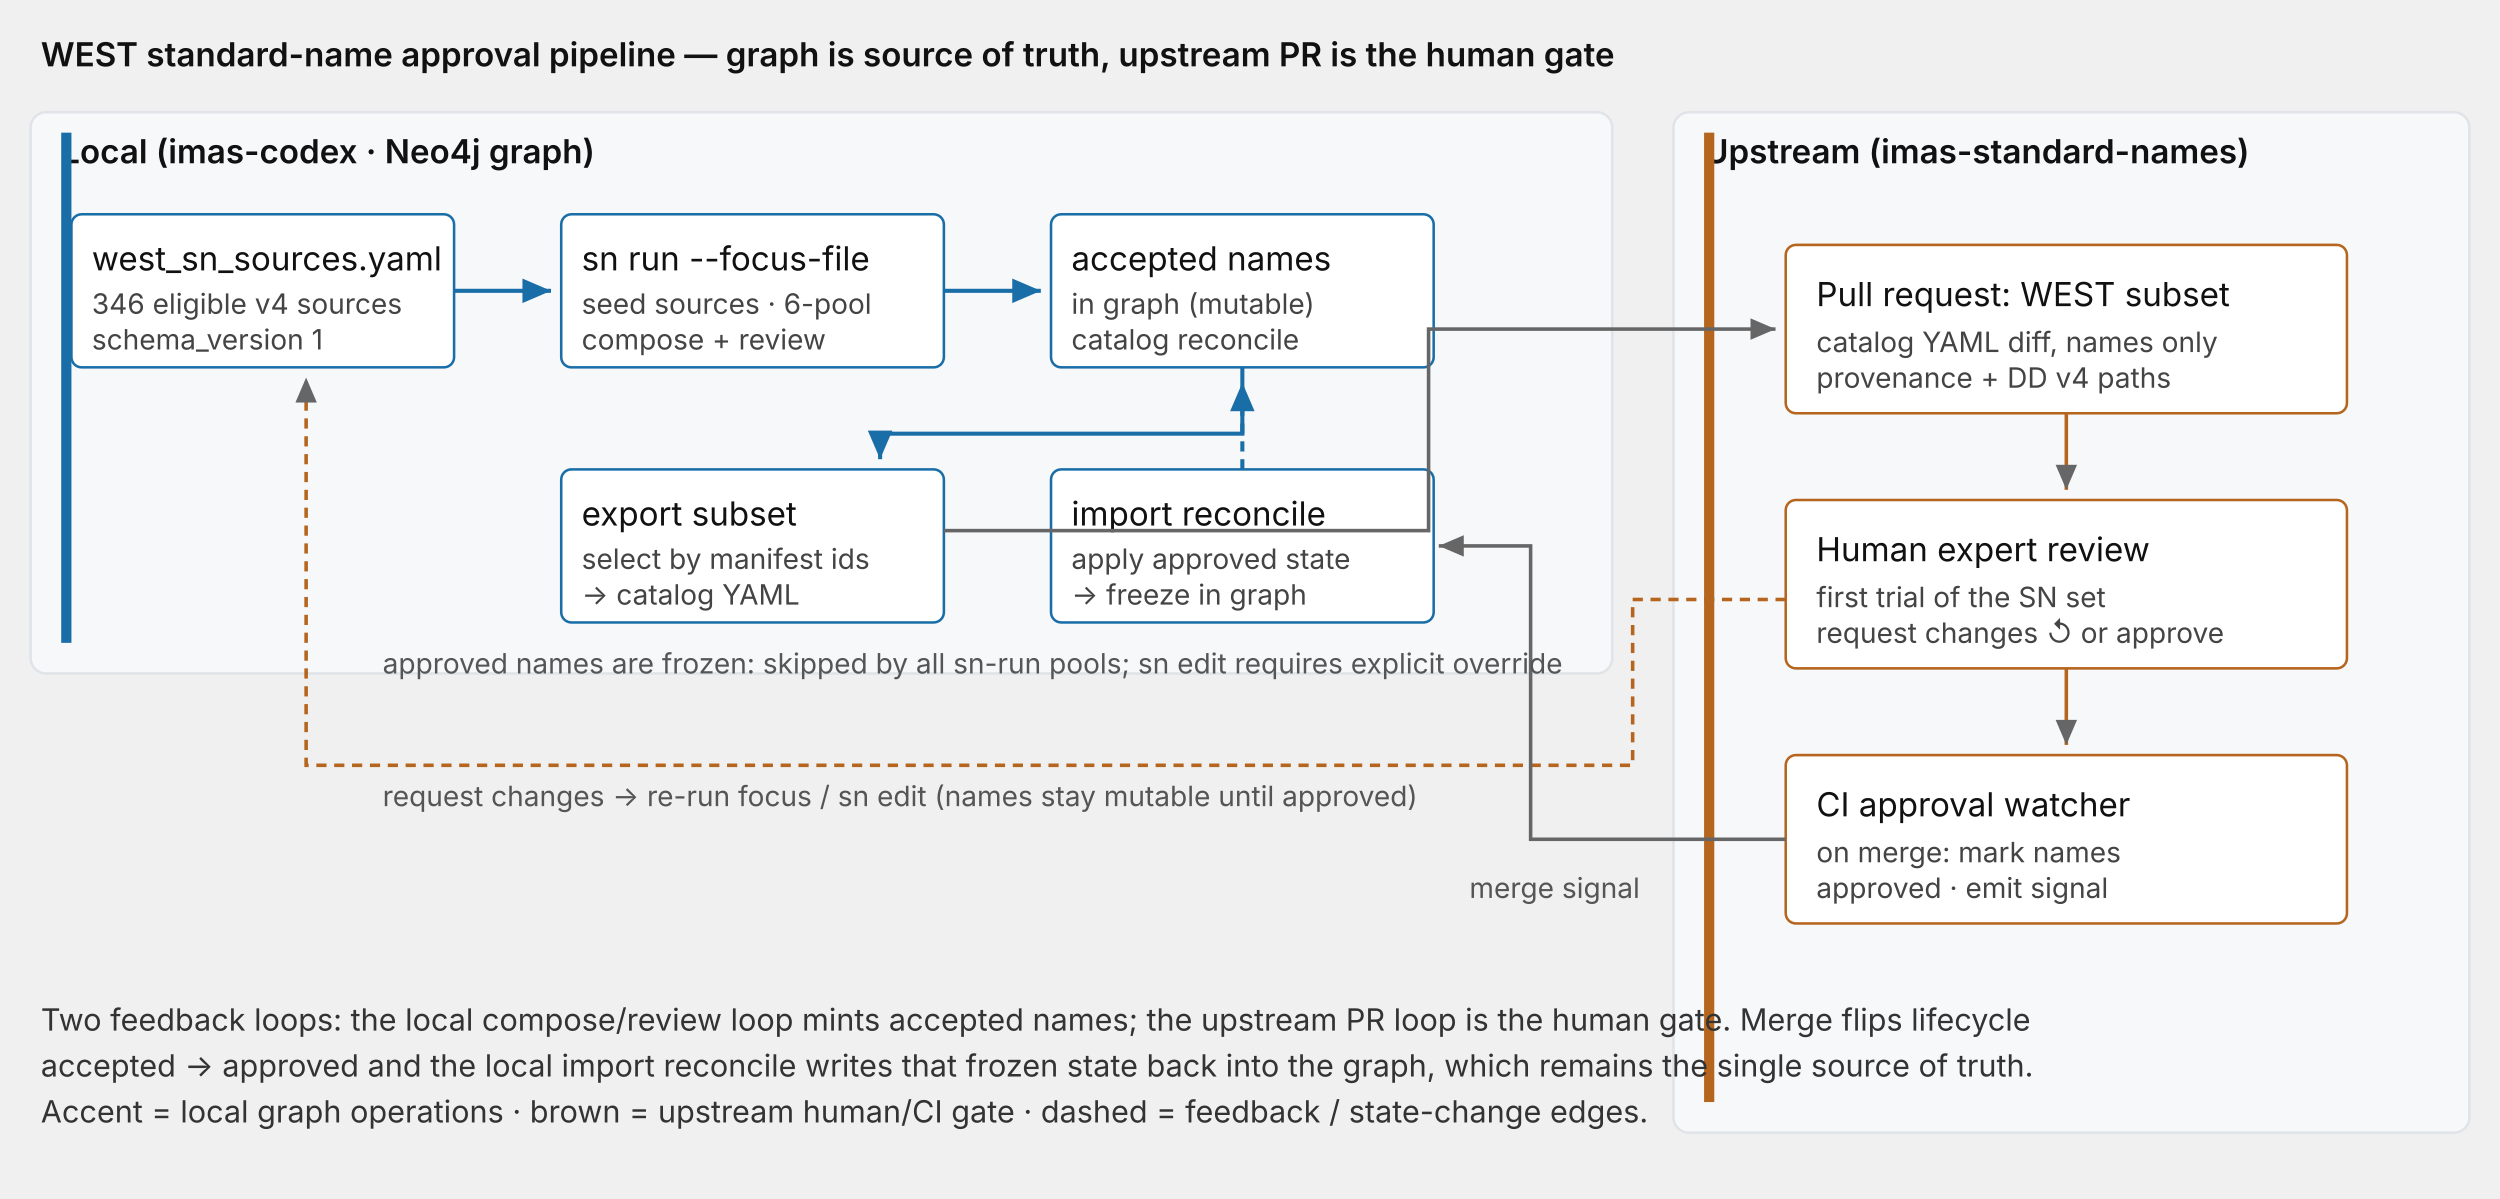
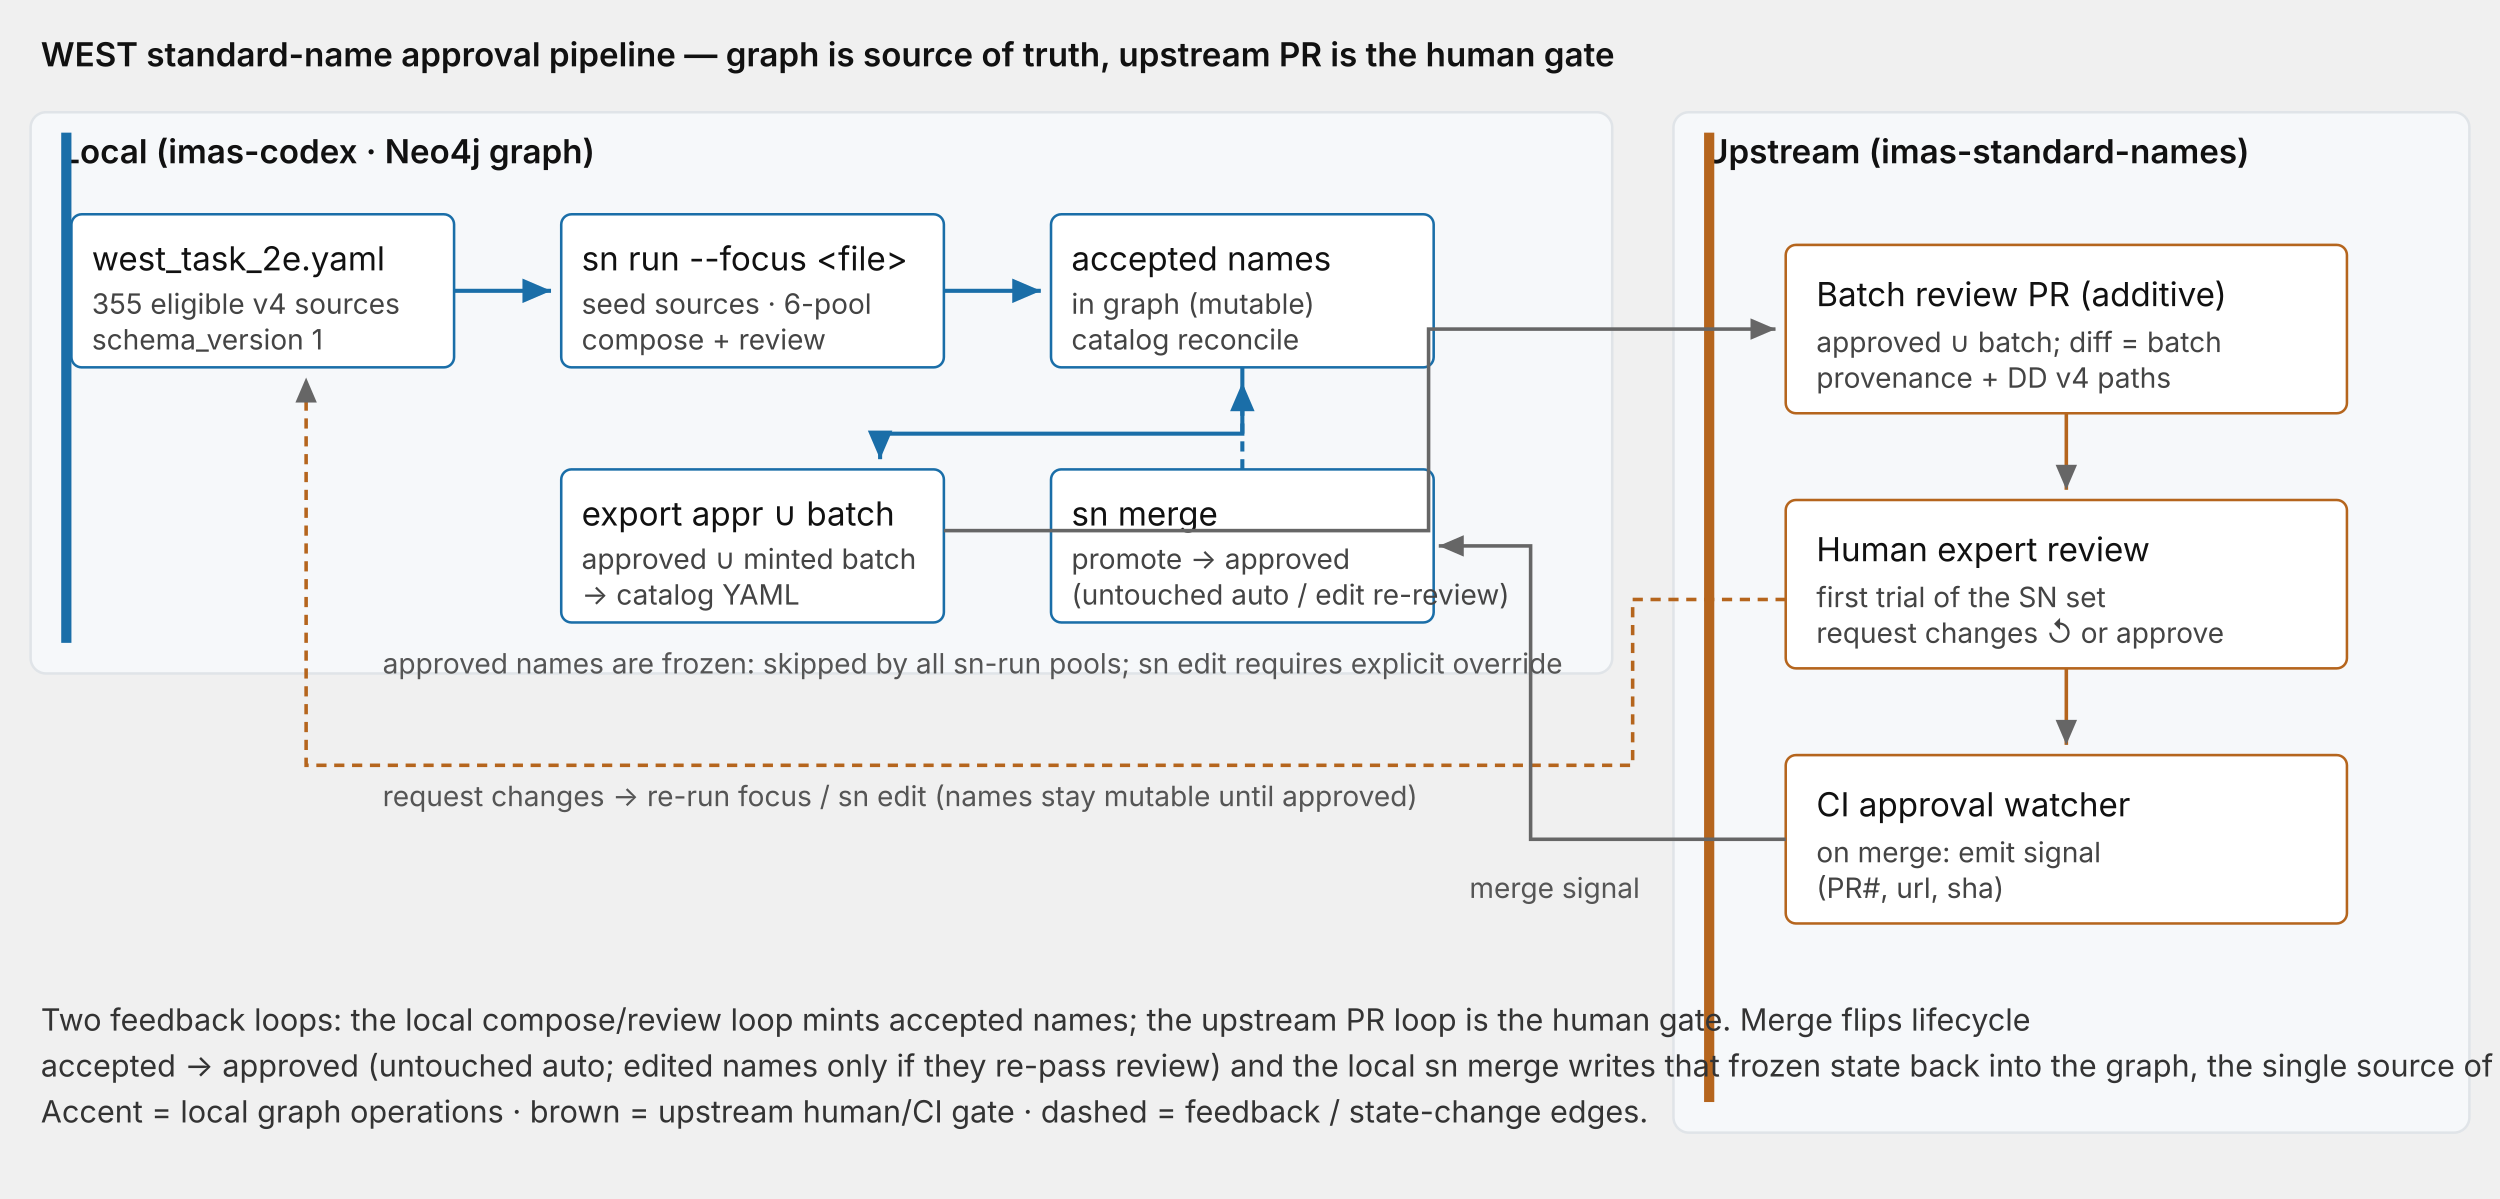
<svg xmlns="http://www.w3.org/2000/svg" viewBox="0 0 980 470" font-family="system-ui, -apple-system, sans-serif">
  <style>
    .box  { fill:#ffffff; stroke:#333; stroke-width:1; }
    .lbl  { fill:#111; font-size:13px; }
    .sub  { fill:#444; font-size:11px; }
    .hdr  { fill:#111; font-size:13px; font-weight:600; }
    .cap  { fill:#333; font-size:12px; }
    .accent { stroke:#1a6ea8; }
    .accbar { fill:#1a6ea8; }
    .human { stroke:#b5651d; }
    .humbar { fill:#b5651d; }
    .flow { stroke:#666; stroke-width:1.4; fill:none; marker-end:url(#ah); }
    .flowa { stroke:#1a6ea8; stroke-width:1.6; fill:none; marker-end:url(#aha); }
    .note { fill:#555; font-size:11px; }
    .band { fill:#f6f8fa; stroke:#e0e4e8; stroke-width:1; }
  </style>
  <defs>
    <marker id="ah" markerWidth="9" markerHeight="9" refX="7" refY="3" orient="auto">
      <path d="M0,0 L7,3 L0,6 Z" fill="#666" />
    </marker>
    <marker id="aha" markerWidth="9" markerHeight="9" refX="7" refY="3" orient="auto">
      <path d="M0,0 L7,3 L0,6 Z" fill="#1a6ea8" />
    </marker>
  </defs>
  <text x="16" y="26" class="hdr" font-size="15">WEST standard-name approval pipeline — graph is source of truth, upstream PR is the human gate</text>
  <rect x="12" y="44" width="620" height="220" rx="6" class="band" />
  <text x="24" y="64" class="hdr">Local (imas-codex · Neo4j graph)</text>
  <rect x="24" y="52" width="4" height="200" class="accbar" />
  <rect x="28" y="84" width="150" height="60" rx="4" class="box accent" />
-   <text x="36" y="106" class="lbl">west_sn_sources.yaml</text>
-   <text x="36" y="123" class="sub">346 eligible v4 sources</text>
+   <text x="36" y="106" class="lbl">west_task_2e.yaml</text>
+   <text x="36" y="123" class="sub">355 eligible v4 sources</text>
  <text x="36" y="137" class="sub">schema_version 1</text>
  <rect x="220" y="84" width="150" height="60" rx="4" class="box accent" />
-   <text x="228" y="106" class="lbl">sn run --focus-file</text>
+   <text x="228" y="106" class="lbl">sn run --focus &lt;file&gt;</text>
  <text x="228" y="123" class="sub">seed sources · 6-pool</text>
  <text x="228" y="137" class="sub">compose + review</text>
  <rect x="412" y="84" width="150" height="60" rx="4" class="box accent" />
  <text x="420" y="106" class="lbl">accepted names</text>
  <text x="420" y="123" class="sub">in graph (mutable)</text>
  <text x="420" y="137" class="sub">catalog reconcile</text>
  <rect x="220" y="184" width="150" height="60" rx="4" class="box accent" />
-   <text x="228" y="206" class="lbl">export subset</text>
-   <text x="228" y="223" class="sub">select by manifest ids</text>
+   <text x="228" y="206" class="lbl">export appr ∪ batch</text>
+   <text x="228" y="223" class="sub">approved ∪ minted batch</text>
  <text x="228" y="237" class="sub">→ catalog YAML</text>
  <rect x="412" y="184" width="150" height="60" rx="4" class="box accent" />
-   <text x="420" y="206" class="lbl">import reconcile</text>
-   <text x="420" y="223" class="sub">apply approved state</text>
-   <text x="420" y="237" class="sub">→ freeze in graph</text>
+   <text x="420" y="206" class="lbl">sn merge</text>
+   <text x="420" y="223" class="sub">promote → approved</text>
+   <text x="420" y="237" class="sub">(untouched auto / edit re-review)</text>
  <rect x="656" y="44" width="312" height="400" rx="6" class="band" />
  <text x="668" y="64" class="hdr">Upstream (imas-standard-names)</text>
  <rect x="668" y="52" width="4" height="380" class="humbar" />
  <rect x="700" y="96" width="220" height="66" rx="4" class="box human" />
-   <text x="712" y="120" class="lbl">Pull request: WEST subset</text>
-   <text x="712" y="138" class="sub">catalog YAML diff, names only</text>
+   <text x="712" y="120" class="lbl">Batch review PR (additive)</text>
+   <text x="712" y="138" class="sub">approved ∪ batch; diff = batch</text>
  <text x="712" y="152" class="sub">provenance + DD v4 paths</text>
  <rect x="700" y="196" width="220" height="66" rx="4" class="box human" />
  <text x="712" y="220" class="lbl">Human expert review</text>
  <text x="712" y="238" class="sub">first trial of the SN set</text>
  <text x="712" y="252" class="sub">request changes ↺ or approve</text>
  <rect x="700" y="296" width="220" height="66" rx="4" class="box human" />
  <text x="712" y="320" class="lbl">CI approval watcher</text>
-   <text x="712" y="338" class="sub">on merge: mark names</text>
-   <text x="712" y="352" class="sub">approved · emit signal</text>
+   <text x="712" y="338" class="sub">on merge: emit signal</text>
+   <text x="712" y="352" class="sub">(PR#, url, sha)</text>
  <path class="flowa" d="M178,114 L216,114" />
  <path class="flowa" d="M370,114 L408,114" />
  <path class="flowa" d="M487,144 L487,170 L345,170 L345,180" />
  <path class="flow" d="M370,208 L560,208 L560,129 L696,129" />
  <path class="flow humflow" style="stroke:#b5651d" d="M810,162 L810,192" />
  <path class="flow" style="stroke:#b5651d;stroke-dasharray:4 3" d="M700,235 L640,235 L640,300 L120,300 L120,148" />
  <text x="150" y="316" class="note">request changes → re-run focus / sn edit (names stay mutable until approved)</text>
  <path class="flow" style="stroke:#b5651d" d="M810,262 L810,292" />
  <path class="flow" d="M700,329 L600,329 L600,214 L564,214" />
  <text x="576" y="352" class="note">merge signal</text>
  <path class="flowa" d="M487,184 L487,150" style="stroke-dasharray:4 3" />
  <text x="150" y="264" class="note">approved names are frozen: skipped by all sn-run pools; sn edit requires explicit override</text>
  <text x="16" y="404" class="cap">Two feedback loops: the local compose/review loop mints accepted names; the upstream PR loop is the human gate. Merge flips lifecycle</text>
-   <text x="16" y="422" class="cap">accepted → approved and the local import reconcile writes that frozen state back into the graph, which remains the single source of truth.</text>
+   <text x="16" y="422" class="cap">accepted → approved (untouched auto; edited names only if they re-pass review) and the local sn merge writes that frozen state back into the graph, the single source of truth.</text>
  <text x="16" y="440" class="cap">Accent = local graph operations · brown = upstream human/CI gate · dashed = feedback / state-change edges.</text>
</svg>
